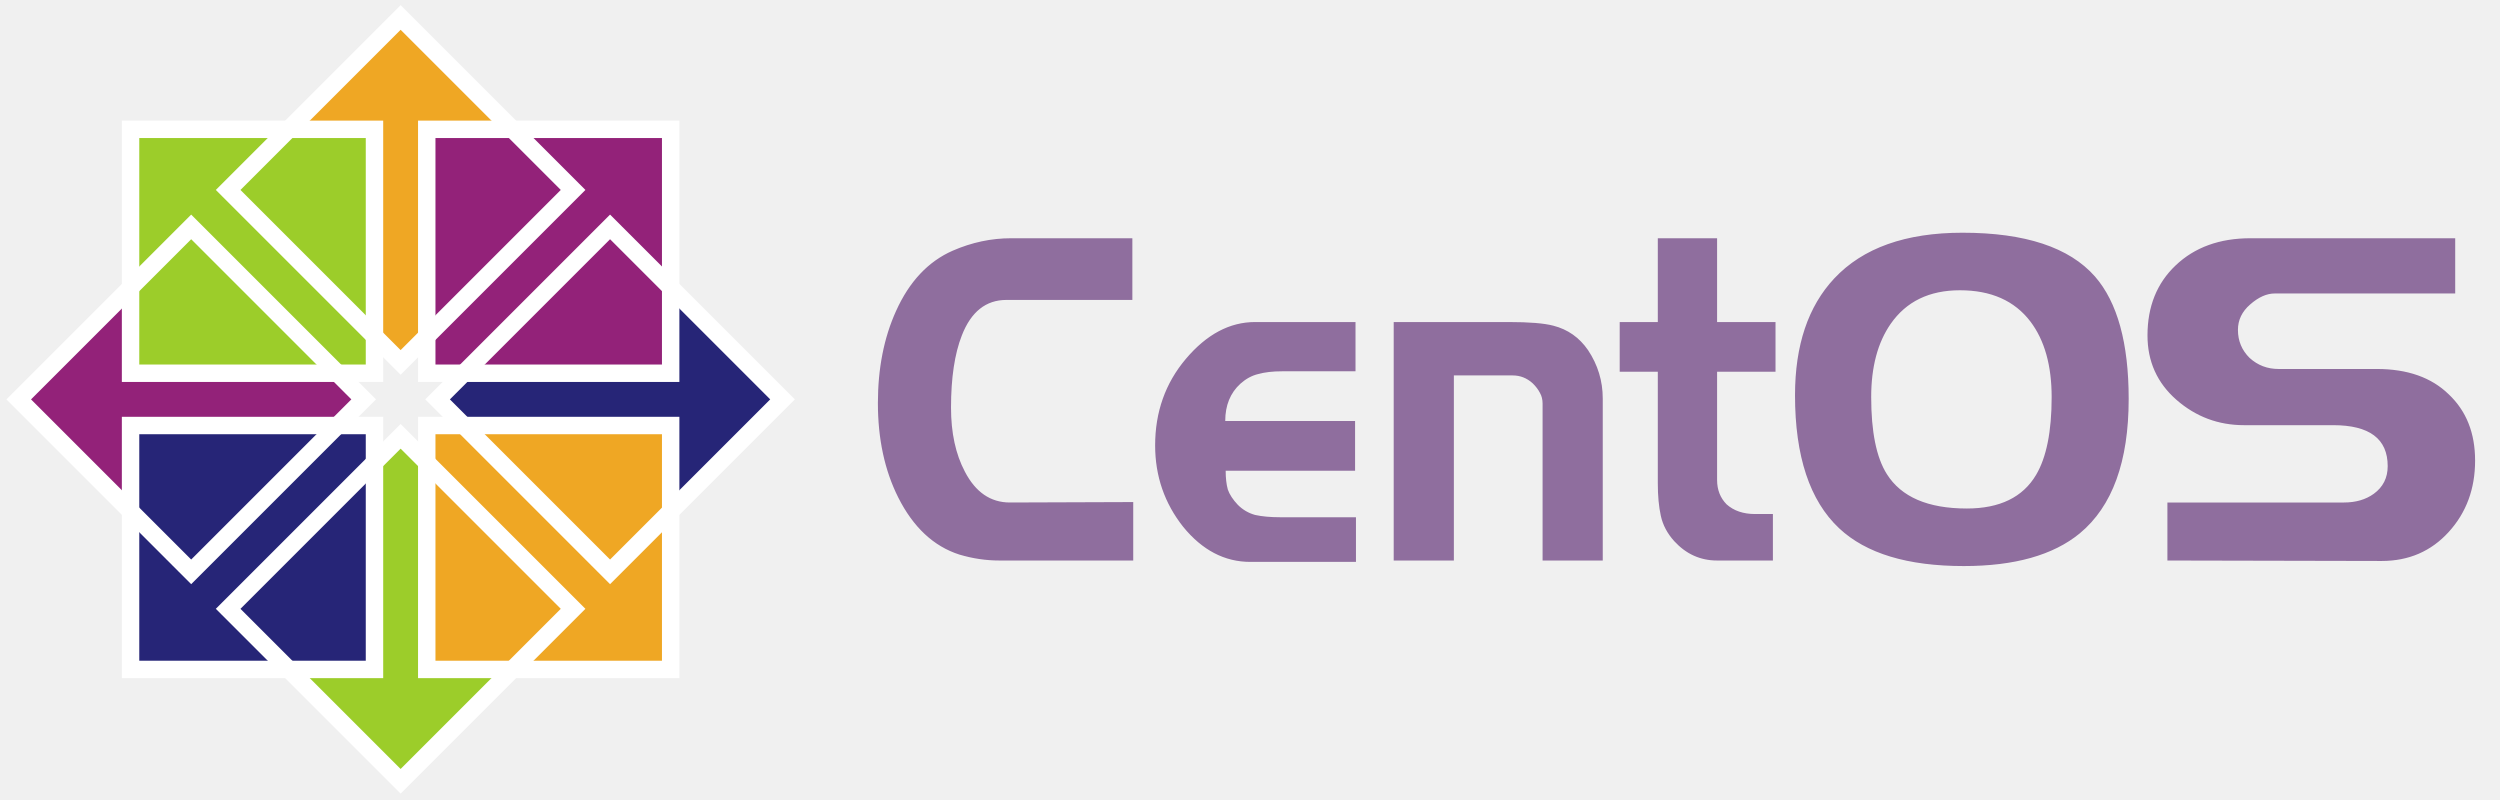
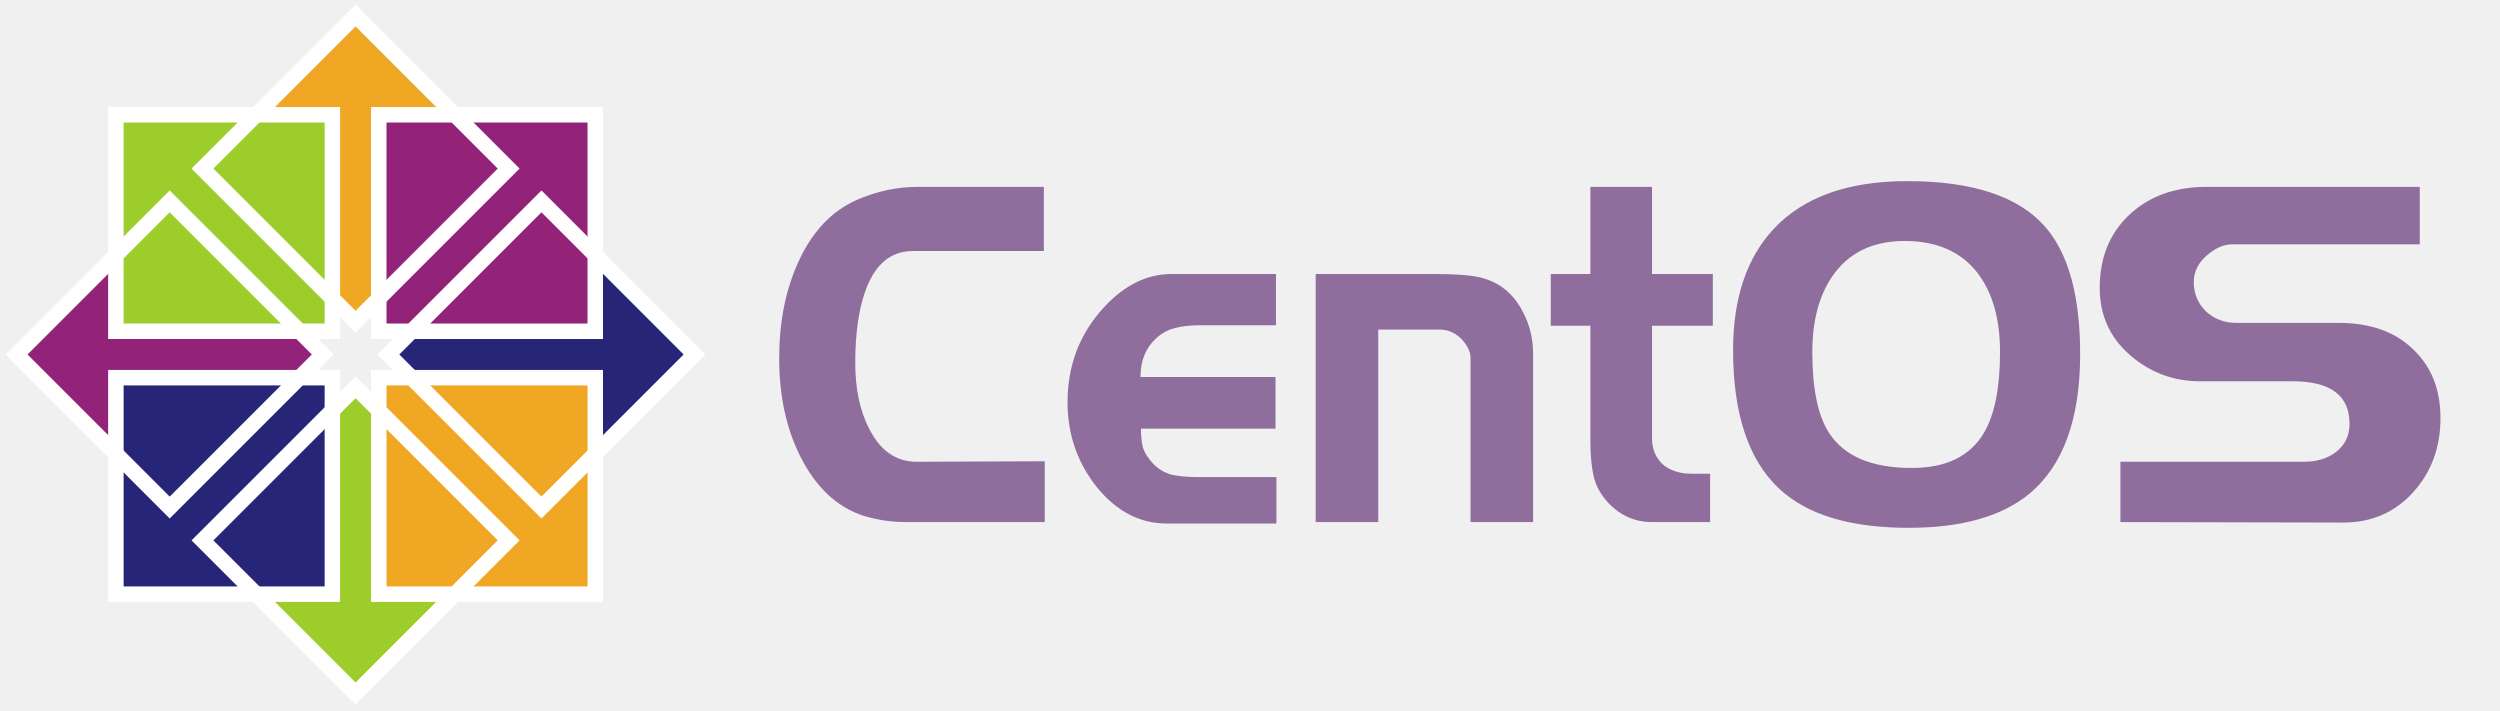
- <svg xmlns="http://www.w3.org/2000/svg" width="150" height="48" id="svg2897" version="1.0">
+ <svg xmlns="http://www.w3.org/2000/svg" width="169.002" height="48" id="svg2897" version="1.0">
  <defs id="defs2899">
    <clipPath clipPathUnits="userSpaceOnUse" id="clipPath4429">
      <g transform="matrix(0.9947658,0,0,1,1.786099,0)" id="g4431">
        <path style="fill:#efa724;fill-opacity:1;fill-rule:evenodd;stroke:none;stroke-width:30;stroke-linecap:round;stroke-linejoin:round;marker:none;marker-start:none;marker-mid:none;marker-end:none;stroke-miterlimit:4;stroke-dasharray:none;stroke-dashoffset:0;stroke-opacity:1;visibility:visible;display:inline;overflow:visible" d="M 322.541,2800.938 L 318.106,2806.667 L 313.671,2800.938 L 313.671,2757.795 L 294.732,2757.795 L 318.106,2732.258 L 341.238,2757.795 L 322.541,2757.795 L 322.541,2800.938 z" id="path4433" />
      </g>
    </clipPath>
+     <clipPath clipPathUnits="userSpaceOnUse" id="clipPath5267">
+       <path style="font-size:72.705px;font-style:normal;font-variant:normal;font-weight:200;font-stretch:normal;text-align:start;line-height:125%;writing-mode:lr-tb;text-anchor:start;fill:#75507b;fill-opacity:1;stroke:none;stroke-width:2.48;stroke-linecap:butt;stroke-linejoin:miter;stroke-miterlimit:4;stroke-dasharray:none;stroke-opacity:1;display:inline;font-family:Denmark;-inkscape-font-specification:Denmark Ultra-Light" clip-path="none" d="M -845.059,523.743 L -850.848,523.743 C -851.435,523.743 -852.015,523.657 -852.59,523.484 C -853.701,523.126 -854.582,522.302 -855.231,521.013 C -855.818,519.844 -856.111,518.482 -856.111,516.928 C -856.111,515.427 -855.849,514.098 -855.325,512.942 C -854.75,511.667 -853.932,510.797 -852.871,510.332 C -852.047,509.973 -851.204,509.794 -850.342,509.794 L -845.097,509.794 L -845.097,512.464 L -850.548,512.464 C -851.435,512.464 -852.078,512.976 -852.477,513.999 C -852.79,514.796 -852.946,515.839 -852.946,517.127 C -852.946,518.217 -852.746,519.14 -852.346,519.897 C -851.884,520.787 -851.235,521.232 -850.398,521.232 L -845.059,521.213 L -845.059,523.743 M -835.419,523.803 L -839.99,523.803 C -841.102,523.803 -842.069,523.298 -842.894,522.289 C -843.705,521.266 -844.111,520.09 -844.111,518.761 C -844.111,517.313 -843.668,516.065 -842.781,515.015 C -841.882,513.952 -840.883,513.421 -839.784,513.421 L -835.438,513.421 L -835.438,515.553 L -838.623,515.553 C -839.022,515.553 -839.366,515.593 -839.653,515.673 C -839.928,515.739 -840.184,515.879 -840.421,516.091 C -840.858,516.49 -841.077,517.028 -841.077,517.705 L -835.457,517.705 L -835.457,519.857 L -841.058,519.857 C -841.058,520.176 -841.027,520.449 -840.964,520.675 C -840.889,520.887 -840.746,521.106 -840.533,521.332 C -840.321,521.545 -840.071,521.691 -839.784,521.771 C -839.484,521.837 -839.122,521.87 -838.698,521.87 L -835.419,521.87 L -835.419,523.803 M -824.737,523.743 L -827.341,523.743 L -827.341,516.948 C -827.341,516.775 -827.379,516.623 -827.454,516.49 C -827.528,516.344 -827.635,516.204 -827.772,516.071 C -828.022,515.845 -828.309,515.732 -828.634,515.732 L -831.181,515.732 L -831.181,523.743 L -833.785,523.743 L -833.785,513.421 L -828.802,513.421 C -827.916,513.421 -827.272,513.474 -826.873,513.58 C -826.248,513.74 -825.749,514.092 -825.374,514.636 C -824.95,515.274 -824.737,515.972 -824.737,516.729 L -824.737,523.743 M -817.259,515.573 L -819.788,515.573 L -819.788,520.256 C -819.788,520.681 -819.651,521.033 -819.376,521.312 C -819.064,521.591 -818.652,521.731 -818.14,521.731 L -817.372,521.731 L -817.372,523.743 L -819.788,523.743 C -820.512,523.743 -821.13,523.464 -821.642,522.906 C -821.942,522.574 -822.136,522.209 -822.223,521.81 C -822.311,521.412 -822.354,520.94 -822.354,520.396 L -822.354,515.573 L -824.003,515.573 L -824.003,513.421 L -822.354,513.421 L -822.354,509.794 L -819.788,509.794 L -819.788,513.421 L -817.259,513.421 L -817.259,515.573 M -801.973,516.749 C -801.973,519.459 -802.678,521.399 -804.09,522.568 C -805.238,523.511 -806.912,523.983 -809.11,523.983 C -811.545,523.983 -813.343,523.438 -814.505,522.348 C -815.778,521.153 -816.415,519.233 -816.415,516.589 C -816.415,514.424 -815.847,512.737 -814.711,511.528 C -813.474,510.212 -811.626,509.555 -809.166,509.555 C -806.456,509.555 -804.545,510.186 -803.434,511.448 C -802.46,512.564 -801.973,514.331 -801.973,516.749 M -805.307,516.669 C -805.307,515.301 -805.613,514.211 -806.225,513.401 C -806.912,512.497 -807.93,512.046 -809.278,512.046 C -810.602,512.046 -811.601,512.531 -812.275,513.5 C -812.837,514.311 -813.118,515.367 -813.118,516.669 C -813.118,518.17 -812.894,519.28 -812.444,519.997 C -811.82,520.993 -810.665,521.492 -808.979,521.492 C -807.555,521.492 -806.556,521.007 -805.981,520.037 C -805.532,519.28 -805.307,518.157 -805.307,516.669 M -786.979,519.419 C -786.979,520.641 -787.359,521.671 -788.121,522.508 C -788.883,523.345 -789.851,523.763 -791.025,523.763 L -800.297,523.743 L -800.297,521.232 L -792.654,521.232 C -792.142,521.232 -791.712,521.106 -791.362,520.854 C -790.962,520.562 -790.762,520.163 -790.762,519.658 C -790.762,518.476 -791.549,517.885 -793.123,517.885 L -796.981,517.885 C -798.093,517.885 -799.067,517.519 -799.904,516.789 C -800.74,516.058 -801.159,515.128 -801.159,513.999 C -801.159,512.75 -800.753,511.74 -799.941,510.97 C -799.117,510.186 -798.037,509.794 -796.701,509.794 L -787.84,509.794 L -787.84,512.185 L -795.652,512.185 C -796.001,512.185 -796.357,512.345 -796.719,512.664 C -797.069,512.969 -797.244,513.334 -797.244,513.76 C -797.244,514.238 -797.075,514.643 -796.738,514.975 C -796.388,515.294 -795.97,515.453 -795.483,515.453 L -791.231,515.453 C -789.907,515.453 -788.87,515.819 -788.121,516.549 C -787.359,517.267 -786.979,518.223 -786.979,519.419" id="path5269" />
+     </clipPath>
+     <filter id="filter5271">
+       <feGaussianBlur stdDeviation="0.418" id="feGaussianBlur5273" />
+     </filter>
  </defs>
  <g id="layer1" transform="translate(919.754,-561.0411)">
-     <rect style="opacity:0;fill:#ffffff;fill-opacity:1;fill-rule:nonzero;stroke:none;stroke-width:1;stroke-linecap:round;stroke-linejoin:round;marker:none;marker-start:none;marker-mid:none;marker-end:none;stroke-miterlimit:4;stroke-dasharray:none;stroke-dashoffset:0;stroke-opacity:1;visibility:visible;display:inline;overflow:visible;enable-background:accumulate" id="CENTOSARTWORK" width="150" height="48" x="-919.754" y="561.041" />
+     <rect style="opacity:0;fill:#ffffff;fill-opacity:1;fill-rule:nonzero;stroke:none;stroke-width:1;stroke-linecap:round;stroke-linejoin:round;marker:none;marker-start:none;marker-mid:none;marker-end:none;stroke-miterlimit:4;stroke-dasharray:none;stroke-dashoffset:0;stroke-opacity:1;visibility:visible;display:inline;overflow:visible;enable-background:accumulate" id="CENTOSARTWORK" width="169.002" height="48" x="-919.754" y="561.041" />
    <g id="g2529" transform="matrix(1.386219,0,0,1.386219,319.677,-131.3506)">
      <g transform="matrix(4.7716762e-2,0,0,4.7716744e-2,-887.5594,464.0978)" id="g9335">
        <g id="g13583" transform="matrix(1.180868,0,0,1.180868,586.4208,-1141.372)">
          <g transform="translate(-556.8334,-494.556)" id="g13467">
            <g transform="matrix(0,-3.777077,3.777077,0,-6968.629,3636.305)" id="g13395">
              <g id="g13397" transform="translate(16.27951,-899.1672)">
                <g transform="matrix(1.066666,0,0,1,-26.9356,-4.1328125e-5)" id="g13399">
                  <path style="fill:#932279;fill-opacity:1;fill-rule:evenodd;stroke:none;stroke-width:30;stroke-linecap:round;stroke-linejoin:round;marker:none;marker-start:none;marker-mid:none;marker-end:none;stroke-miterlimit:4;stroke-dasharray:none;stroke-dashoffset:0;stroke-opacity:1;visibility:visible;display:inline;overflow:visible" d="M 323.367,2798.161 L 317.96,2803.962 L 312.554,2798.161 L 312.554,2757.335 L 294.541,2757.335 L 317.96,2732.437 L 340.985,2757.335 L 323.367,2757.335 L 323.367,2798.161 z" id="path13401" />
                </g>
                <g clip-path="url(#clipPath4429)" id="g13405" transform="matrix(1.072279,0,0,1,-28.85079,-4.1328125e-5)" />
              </g>
            </g>
            <g id="g13407" transform="matrix(3.777077,0,0,3.777077,-988.7098,-4824.494)">
              <g transform="translate(16.27951,-899.1672)" id="g13409">
                <g id="g13411" transform="matrix(1.066666,0,0,1,-26.9356,-4.1328125e-5)">
                  <path id="path13413" d="M 323.367,2798.161 L 317.96,2803.962 L 312.554,2798.161 L 312.554,2757.335 L 294.541,2757.335 L 317.96,2732.437 L 340.985,2757.335 L 323.367,2757.335 L 323.367,2798.161 z" style="fill:#efa724;fill-opacity:1;fill-rule:evenodd;stroke:none;stroke-width:30;stroke-linecap:round;stroke-linejoin:round;marker:none;marker-start:none;marker-mid:none;marker-end:none;stroke-miterlimit:4;stroke-dasharray:none;stroke-dashoffset:0;stroke-opacity:1;visibility:visible;display:inline;overflow:visible" />
                </g>
                <g transform="matrix(1.072279,0,0,1,-28.85079,-4.1328125e-5)" id="g13417" clip-path="url(#clipPath4429)" />
              </g>
            </g>
            <g transform="matrix(0,3.777077,-3.777077,0,10868.313,1216.913)" id="g13419">
              <g id="g13421" transform="matrix(1.066666,0,0,1,-26.9356,-4.1328125e-5)">
                <path id="path13423" d="M 323.367,2798.161 L 317.96,2803.962 L 312.554,2798.161 L 312.554,2757.335 L 294.541,2757.335 L 317.96,2732.437 L 340.985,2757.335 L 323.367,2757.335 L 323.367,2798.161 z" style="fill:#262577;fill-opacity:1;fill-rule:evenodd;stroke:none;stroke-width:30;stroke-linecap:round;stroke-linejoin:round;marker:none;marker-start:none;marker-mid:none;marker-end:none;stroke-miterlimit:4;stroke-dasharray:none;stroke-dashoffset:0;stroke-opacity:1;visibility:visible;display:inline;overflow:visible" />
              </g>
              <g transform="matrix(1.072279,0,0,1,-28.85079,-4.1328125e-5)" id="g13427" clip-path="url(#clipPath4429)" />
            </g>
            <g id="g13429" transform="matrix(-3.777077,0,0,-3.777077,1492.17,9616.223)">
              <g transform="translate(16.27951,-899.1672)" id="g13431">
                <g id="g13433" transform="matrix(1.066666,0,0,1,-26.9356,-4.1328125e-5)">
                  <path id="path13435" d="M 323.367,2798.161 L 317.96,2803.962 L 312.554,2798.161 L 312.554,2757.335 L 294.541,2757.335 L 317.96,2732.437 L 340.985,2757.335 L 323.367,2757.335 L 323.367,2798.161 z" style="fill:#9ccd2a;fill-opacity:1;fill-rule:evenodd;stroke:none;stroke-width:30;stroke-linecap:round;stroke-linejoin:round;marker:none;marker-start:none;marker-mid:none;marker-end:none;stroke-miterlimit:4;stroke-dasharray:none;stroke-dashoffset:0;stroke-opacity:1;visibility:visible;display:inline;overflow:visible" />
                </g>
                <g transform="matrix(1.072279,0,0,1,-28.85079,-4.1328125e-5)" id="g13439" clip-path="url(#clipPath4429)" />
              </g>
            </g>
            <g id="g13441" transform="matrix(3.777077,0,0,3.777077,-2493.849,-6445.18)">
              <rect y="2285.789" x="671.984" height="49.606" width="49.606" id="rect13443" style="fill:#9ccd2a;fill-opacity:1;stroke:#ffffff;stroke-width:3.543;stroke-linecap:butt;stroke-linejoin:miter;stroke-miterlimit:4;stroke-dasharray:none;stroke-dashoffset:0;stroke-opacity:1" />
              <rect style="fill:#932279;fill-opacity:1;stroke:#ffffff;stroke-width:3.543;stroke-linecap:butt;stroke-linejoin:miter;stroke-miterlimit:4;stroke-dasharray:none;stroke-dashoffset:0;stroke-opacity:1" id="rect13445" width="49.606" height="49.606" x="732.221" y="2285.789" />
              <rect y="2346.026" x="732.221" height="49.606" width="49.606" id="rect13447" style="fill:#efa724;fill-opacity:1;stroke:#ffffff;stroke-width:3.543;stroke-linecap:butt;stroke-linejoin:miter;stroke-miterlimit:4;stroke-dasharray:none;stroke-dashoffset:0;stroke-opacity:1" />
              <rect style="fill:#262577;fill-opacity:1;stroke:#ffffff;stroke-width:3.543;stroke-linecap:butt;stroke-linejoin:miter;stroke-miterlimit:4;stroke-dasharray:none;stroke-dashoffset:0;stroke-opacity:1" id="rect13449" width="49.606" height="49.606" x="671.984" y="2346.026" />
            </g>
            <rect transform="matrix(0.7071068,-0.7071068,0.7071068,0.7071068,0,0)" style="fill:none;fill-opacity:1;stroke:#ffffff;stroke-width:13.383;stroke-linecap:butt;stroke-linejoin:miter;stroke-miterlimit:4;stroke-dasharray:none;stroke-dashoffset:0;stroke-opacity:1" id="rect13459" width="187.367" height="187.367" x="-1723.575" y="1664.69" />
            <rect transform="matrix(0.7071068,-0.7071068,0.7071068,0.7071068,0,0)" y="1664.69" x="-1496.057" height="187.367" width="187.367" id="rect13461" style="fill:none;fill-opacity:1;stroke:#ffffff;stroke-width:13.383;stroke-linecap:butt;stroke-linejoin:miter;stroke-miterlimit:4;stroke-dasharray:none;stroke-dashoffset:0;stroke-opacity:1" />
            <rect transform="matrix(0.7071068,-0.7071068,0.7071068,0.7071068,0,0)" style="fill:none;fill-opacity:1;stroke:#ffffff;stroke-width:13.383;stroke-linecap:butt;stroke-linejoin:miter;stroke-miterlimit:4;stroke-dasharray:none;stroke-dashoffset:0;stroke-opacity:1" id="rect13463" width="187.367" height="187.367" x="-1496.057" y="1892.207" />
            <rect transform="matrix(0.7071068,-0.7071068,0.7071068,0.7071068,0,0)" y="1892.207" x="-1723.575" height="187.367" width="187.367" id="rect13465" style="fill:none;fill-opacity:1;stroke:#ffffff;stroke-width:13.383;stroke-linecap:butt;stroke-linejoin:miter;stroke-miterlimit:4;stroke-dasharray:none;stroke-dashoffset:0;stroke-opacity:1" />
          </g>
        </g>
      </g>
-       <path id="path3841" d="M -845.059,523.743 L -850.848,523.743 C -851.435,523.743 -852.015,523.657 -852.59,523.484 C -853.701,523.126 -854.582,522.302 -855.231,521.013 C -855.818,519.844 -856.111,518.482 -856.111,516.928 C -856.111,515.427 -855.849,514.098 -855.325,512.942 C -854.75,511.667 -853.932,510.797 -852.871,510.332 C -852.047,509.973 -851.204,509.794 -850.342,509.794 L -845.097,509.794 L -845.097,512.464 L -850.548,512.464 C -851.435,512.464 -852.078,512.976 -852.477,513.999 C -852.79,514.796 -852.946,515.839 -852.946,517.127 C -852.946,518.217 -852.746,519.14 -852.346,519.897 C -851.884,520.787 -851.235,521.232 -850.398,521.232 L -845.059,521.213 L -845.059,523.743 M -835.419,523.803 L -839.99,523.803 C -841.102,523.803 -842.069,523.298 -842.894,522.289 C -843.705,521.266 -844.111,520.09 -844.111,518.761 C -844.111,517.313 -843.668,516.065 -842.781,515.015 C -841.882,513.952 -840.883,513.421 -839.784,513.421 L -835.438,513.421 L -835.438,515.553 L -838.623,515.553 C -839.022,515.553 -839.366,515.593 -839.653,515.673 C -839.928,515.739 -840.184,515.879 -840.421,516.091 C -840.858,516.49 -841.077,517.028 -841.077,517.705 L -835.457,517.705 L -835.457,519.857 L -841.058,519.857 C -841.058,520.176 -841.027,520.449 -840.964,520.674 C -840.889,520.887 -840.746,521.106 -840.533,521.332 C -840.321,521.545 -840.071,521.691 -839.784,521.771 C -839.484,521.837 -839.122,521.87 -838.698,521.87 L -835.419,521.87 L -835.419,523.803 M -824.737,523.743 L -827.341,523.743 L -827.341,516.948 C -827.341,516.775 -827.379,516.623 -827.454,516.49 C -827.528,516.344 -827.635,516.204 -827.772,516.071 C -828.022,515.845 -828.309,515.732 -828.634,515.732 L -831.181,515.732 L -831.181,523.743 L -833.785,523.743 L -833.785,513.421 L -828.802,513.421 C -827.916,513.421 -827.272,513.474 -826.873,513.58 C -826.248,513.74 -825.749,514.092 -825.374,514.636 C -824.95,515.274 -824.737,515.972 -824.737,516.729 L -824.737,523.743 M -817.259,515.573 L -819.788,515.573 L -819.788,520.256 C -819.788,520.681 -819.651,521.033 -819.376,521.312 C -819.064,521.591 -818.652,521.731 -818.14,521.731 L -817.372,521.731 L -817.372,523.743 L -819.788,523.743 C -820.512,523.743 -821.13,523.464 -821.642,522.906 C -821.942,522.574 -822.136,522.209 -822.223,521.81 C -822.311,521.412 -822.354,520.94 -822.354,520.396 L -822.354,515.573 L -824.003,515.573 L -824.003,513.421 L -822.354,513.421 L -822.354,509.794 L -819.788,509.794 L -819.788,513.421 L -817.259,513.421 L -817.259,515.573 M -801.973,516.749 C -801.973,519.459 -802.678,521.399 -804.09,522.568 C -805.238,523.511 -806.912,523.983 -809.11,523.983 C -811.545,523.983 -813.343,523.438 -814.505,522.348 C -815.778,521.153 -816.415,519.233 -816.415,516.589 C -816.415,514.424 -815.847,512.737 -814.711,511.528 C -813.474,510.212 -811.626,509.555 -809.166,509.555 C -806.456,509.555 -804.545,510.186 -803.434,511.448 C -802.46,512.564 -801.973,514.331 -801.973,516.749 M -805.307,516.669 C -805.307,515.301 -805.613,514.211 -806.225,513.401 C -806.912,512.497 -807.93,512.046 -809.278,512.046 C -810.602,512.046 -811.601,512.531 -812.275,513.5 C -812.837,514.311 -813.118,515.367 -813.118,516.669 C -813.118,518.17 -812.894,519.28 -812.444,519.997 C -811.82,520.993 -810.665,521.492 -808.979,521.492 C -807.555,521.492 -806.556,521.007 -805.981,520.037 C -805.532,519.28 -805.307,518.157 -805.307,516.669 M -786.979,519.419 C -786.979,520.641 -787.359,521.671 -788.121,522.508 C -788.883,523.345 -789.851,523.763 -791.025,523.763 L -800.297,523.743 L -800.297,521.232 L -792.654,521.232 C -792.142,521.232 -791.712,521.106 -791.362,520.854 C -790.962,520.562 -790.762,520.163 -790.762,519.658 C -790.762,518.476 -791.549,517.885 -793.123,517.885 L -796.982,517.885 C -798.093,517.885 -799.067,517.519 -799.904,516.789 C -800.74,516.058 -801.159,515.128 -801.159,513.999 C -801.159,512.75 -800.753,511.74 -799.941,510.97 C -799.117,510.186 -798.037,509.794 -796.701,509.794 L -787.84,509.794 L -787.84,512.185 L -795.652,512.185 C -796.001,512.185 -796.357,512.345 -796.719,512.664 C -797.069,512.969 -797.244,513.334 -797.244,513.76 C -797.244,514.238 -797.075,514.643 -796.738,514.975 C -796.388,515.294 -795.97,515.453 -795.483,515.453 L -791.231,515.453 C -789.907,515.453 -788.87,515.819 -788.121,516.549 C -787.359,517.267 -786.979,518.223 -786.979,519.419" clip-path="none" style="font-size:72.705px;font-style:normal;font-variant:normal;font-weight:200;font-stretch:normal;text-align:start;line-height:125%;writing-mode:lr-tb;text-anchor:start;fill:#8f6e9e;fill-opacity:1;stroke:none;stroke-width:2.48;stroke-linecap:butt;stroke-linejoin:miter;stroke-miterlimit:4;stroke-dasharray:none;stroke-opacity:1;display:inline;font-family:Denmark;-inkscape-font-specification:Denmark Ultra-Light" />
+       <path id="path3841" d="M -843.16,524.942 L -849.943,524.942 C -850.631,524.942 -851.311,524.841 -851.985,524.639 C -853.287,524.218 -854.319,523.253 -855.08,521.743 C -855.768,520.373 -856.111,518.777 -856.111,516.955 C -856.111,515.196 -855.804,513.639 -855.19,512.285 C -854.516,510.79 -853.558,509.771 -852.314,509.226 C -851.348,508.805 -850.36,508.595 -849.35,508.595 L -843.204,508.595 L -843.204,511.724 L -849.592,511.724 C -850.631,511.724 -851.385,512.324 -851.853,513.523 C -852.219,514.457 -852.402,515.679 -852.402,517.189 C -852.402,518.466 -852.167,519.548 -851.699,520.435 C -851.158,521.478 -850.397,522 -849.416,522 L -843.16,521.976 L -843.16,524.942 M -831.863,525.012 L -837.219,525.012 C -838.522,525.012 -839.656,524.421 -840.622,523.237 C -841.573,522.039 -842.049,520.661 -842.049,519.104 C -842.049,517.407 -841.529,515.944 -840.49,514.714 C -839.436,513.468 -838.266,512.845 -836.978,512.845 L -831.885,512.845 L -831.885,515.344 L -835.617,515.344 C -836.085,515.344 -836.487,515.391 -836.824,515.484 C -837.146,515.562 -837.446,515.726 -837.724,515.975 C -838.236,516.442 -838.492,517.072 -838.492,517.866 L -831.907,517.866 L -831.907,520.388 L -838.47,520.388 C -838.47,520.762 -838.434,521.081 -838.361,521.346 C -838.273,521.595 -838.105,521.852 -837.856,522.116 C -837.607,522.366 -837.314,522.537 -836.978,522.63 C -836.627,522.708 -836.202,522.747 -835.705,522.747 L -831.863,522.747 L -831.863,525.012 M -819.345,524.942 L -822.396,524.942 L -822.396,516.979 C -822.396,516.776 -822.44,516.597 -822.528,516.442 C -822.616,516.27 -822.74,516.107 -822.901,515.951 C -823.194,515.687 -823.53,515.554 -823.911,515.554 L -826.896,515.554 L -826.896,524.942 L -829.948,524.942 L -829.948,512.845 L -824.109,512.845 C -823.069,512.845 -822.316,512.908 -821.847,513.032 C -821.116,513.219 -820.53,513.632 -820.091,514.27 C -819.594,515.017 -819.345,515.835 -819.345,516.722 L -819.345,524.942 M -810.581,515.367 L -813.545,515.367 L -813.545,520.855 C -813.545,521.354 -813.384,521.766 -813.062,522.093 C -812.696,522.42 -812.213,522.584 -811.613,522.584 L -810.713,522.584 L -810.713,524.942 L -813.545,524.942 C -814.394,524.942 -815.118,524.615 -815.718,523.961 C -816.069,523.572 -816.296,523.144 -816.399,522.677 C -816.501,522.21 -816.552,521.657 -816.552,521.019 L -816.552,515.367 L -818.484,515.367 L -818.484,512.845 L -816.552,512.845 L -816.552,508.595 L -813.545,508.595 L -813.545,512.845 L -810.581,512.845 L -810.581,515.367 M -792.668,516.745 C -792.668,519.921 -793.495,522.194 -795.148,523.564 C -796.495,524.67 -798.456,525.222 -801.031,525.222 C -803.885,525.222 -805.992,524.584 -807.353,523.307 C -808.846,521.906 -809.593,519.657 -809.593,516.558 C -809.593,514.021 -808.927,512.044 -807.595,510.627 C -806.146,509.086 -803.98,508.315 -801.097,508.315 C -797.921,508.315 -795.682,509.054 -794.38,510.533 C -793.238,511.841 -792.668,513.912 -792.668,516.745 M -796.575,516.652 C -796.575,515.048 -796.934,513.772 -797.651,512.822 C -798.456,511.763 -799.648,511.234 -801.229,511.234 C -802.78,511.234 -803.951,511.802 -804.741,512.939 C -805.4,513.888 -805.729,515.126 -805.729,516.652 C -805.729,518.411 -805.466,519.711 -804.939,520.552 C -804.207,521.719 -802.853,522.303 -800.878,522.303 C -799.209,522.303 -798.039,521.735 -797.365,520.599 C -796.839,519.711 -796.575,518.396 -796.575,516.652 M -775.096,519.875 C -775.096,521.307 -775.543,522.513 -776.435,523.494 C -777.328,524.475 -778.462,524.966 -779.838,524.966 L -790.704,524.942 L -790.704,522 L -781.748,522 C -781.148,522 -780.643,521.852 -780.233,521.556 C -779.765,521.213 -779.531,520.746 -779.531,520.155 C -779.531,518.769 -780.453,518.076 -782.296,518.076 L -786.819,518.076 C -788.121,518.076 -789.263,517.648 -790.243,516.792 C -791.224,515.936 -791.714,514.846 -791.714,513.523 C -791.714,512.059 -791.238,510.876 -790.287,509.973 C -789.321,509.054 -788.055,508.595 -786.489,508.595 L -776.106,508.595 L -776.106,511.397 L -785.26,511.397 C -785.67,511.397 -786.087,511.584 -786.511,511.958 C -786.921,512.316 -787.126,512.744 -787.126,513.242 C -787.126,513.803 -786.928,514.278 -786.533,514.667 C -786.123,515.041 -785.633,515.227 -785.062,515.227 L -780.079,515.227 C -778.528,515.227 -777.313,515.656 -776.435,516.512 C -775.543,517.352 -775.096,518.473 -775.096,519.875" clip-path="none" style="font-size:72.705px;font-style:normal;font-variant:normal;font-weight:200;font-stretch:normal;text-align:start;line-height:125%;writing-mode:lr-tb;text-anchor:start;fill:#8f6e9e;fill-opacity:1;stroke:none;stroke-width:2.48;stroke-linecap:butt;stroke-linejoin:miter;stroke-miterlimit:4;stroke-dasharray:none;stroke-opacity:1;display:inline;font-family:Denmark;-inkscape-font-specification:Denmark Ultra-Light" />
    </g>
  </g>
</svg>
